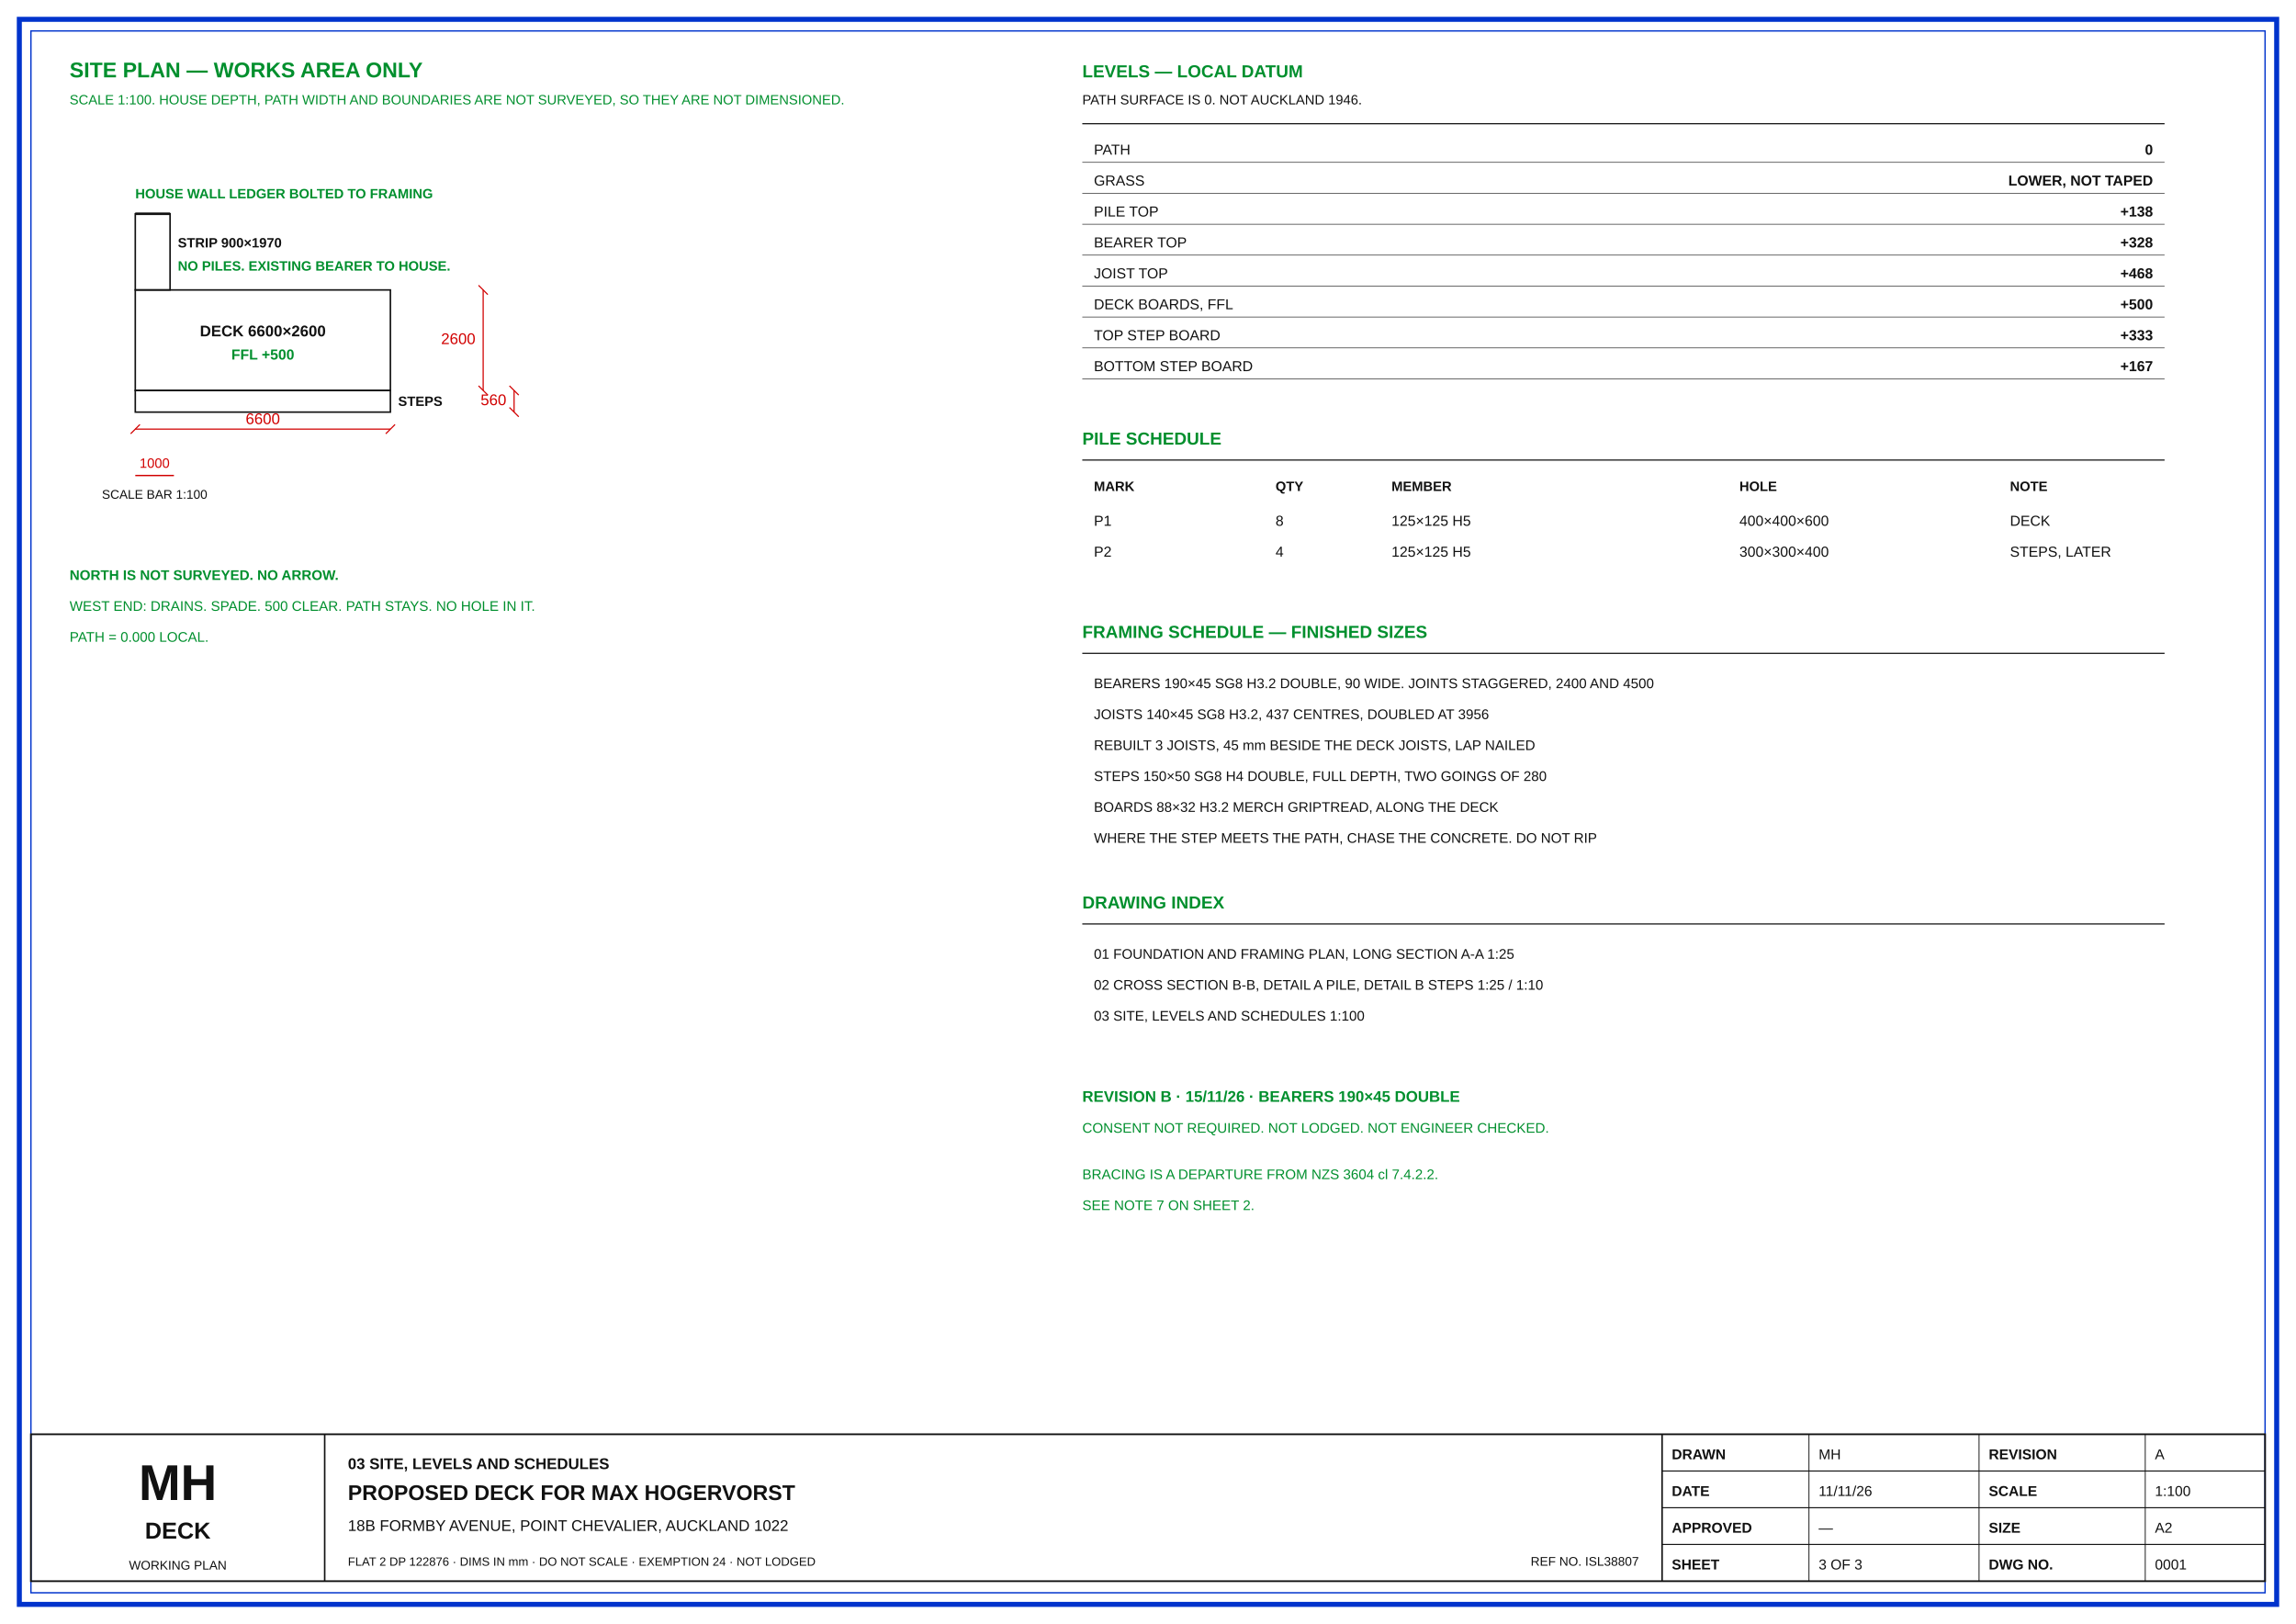
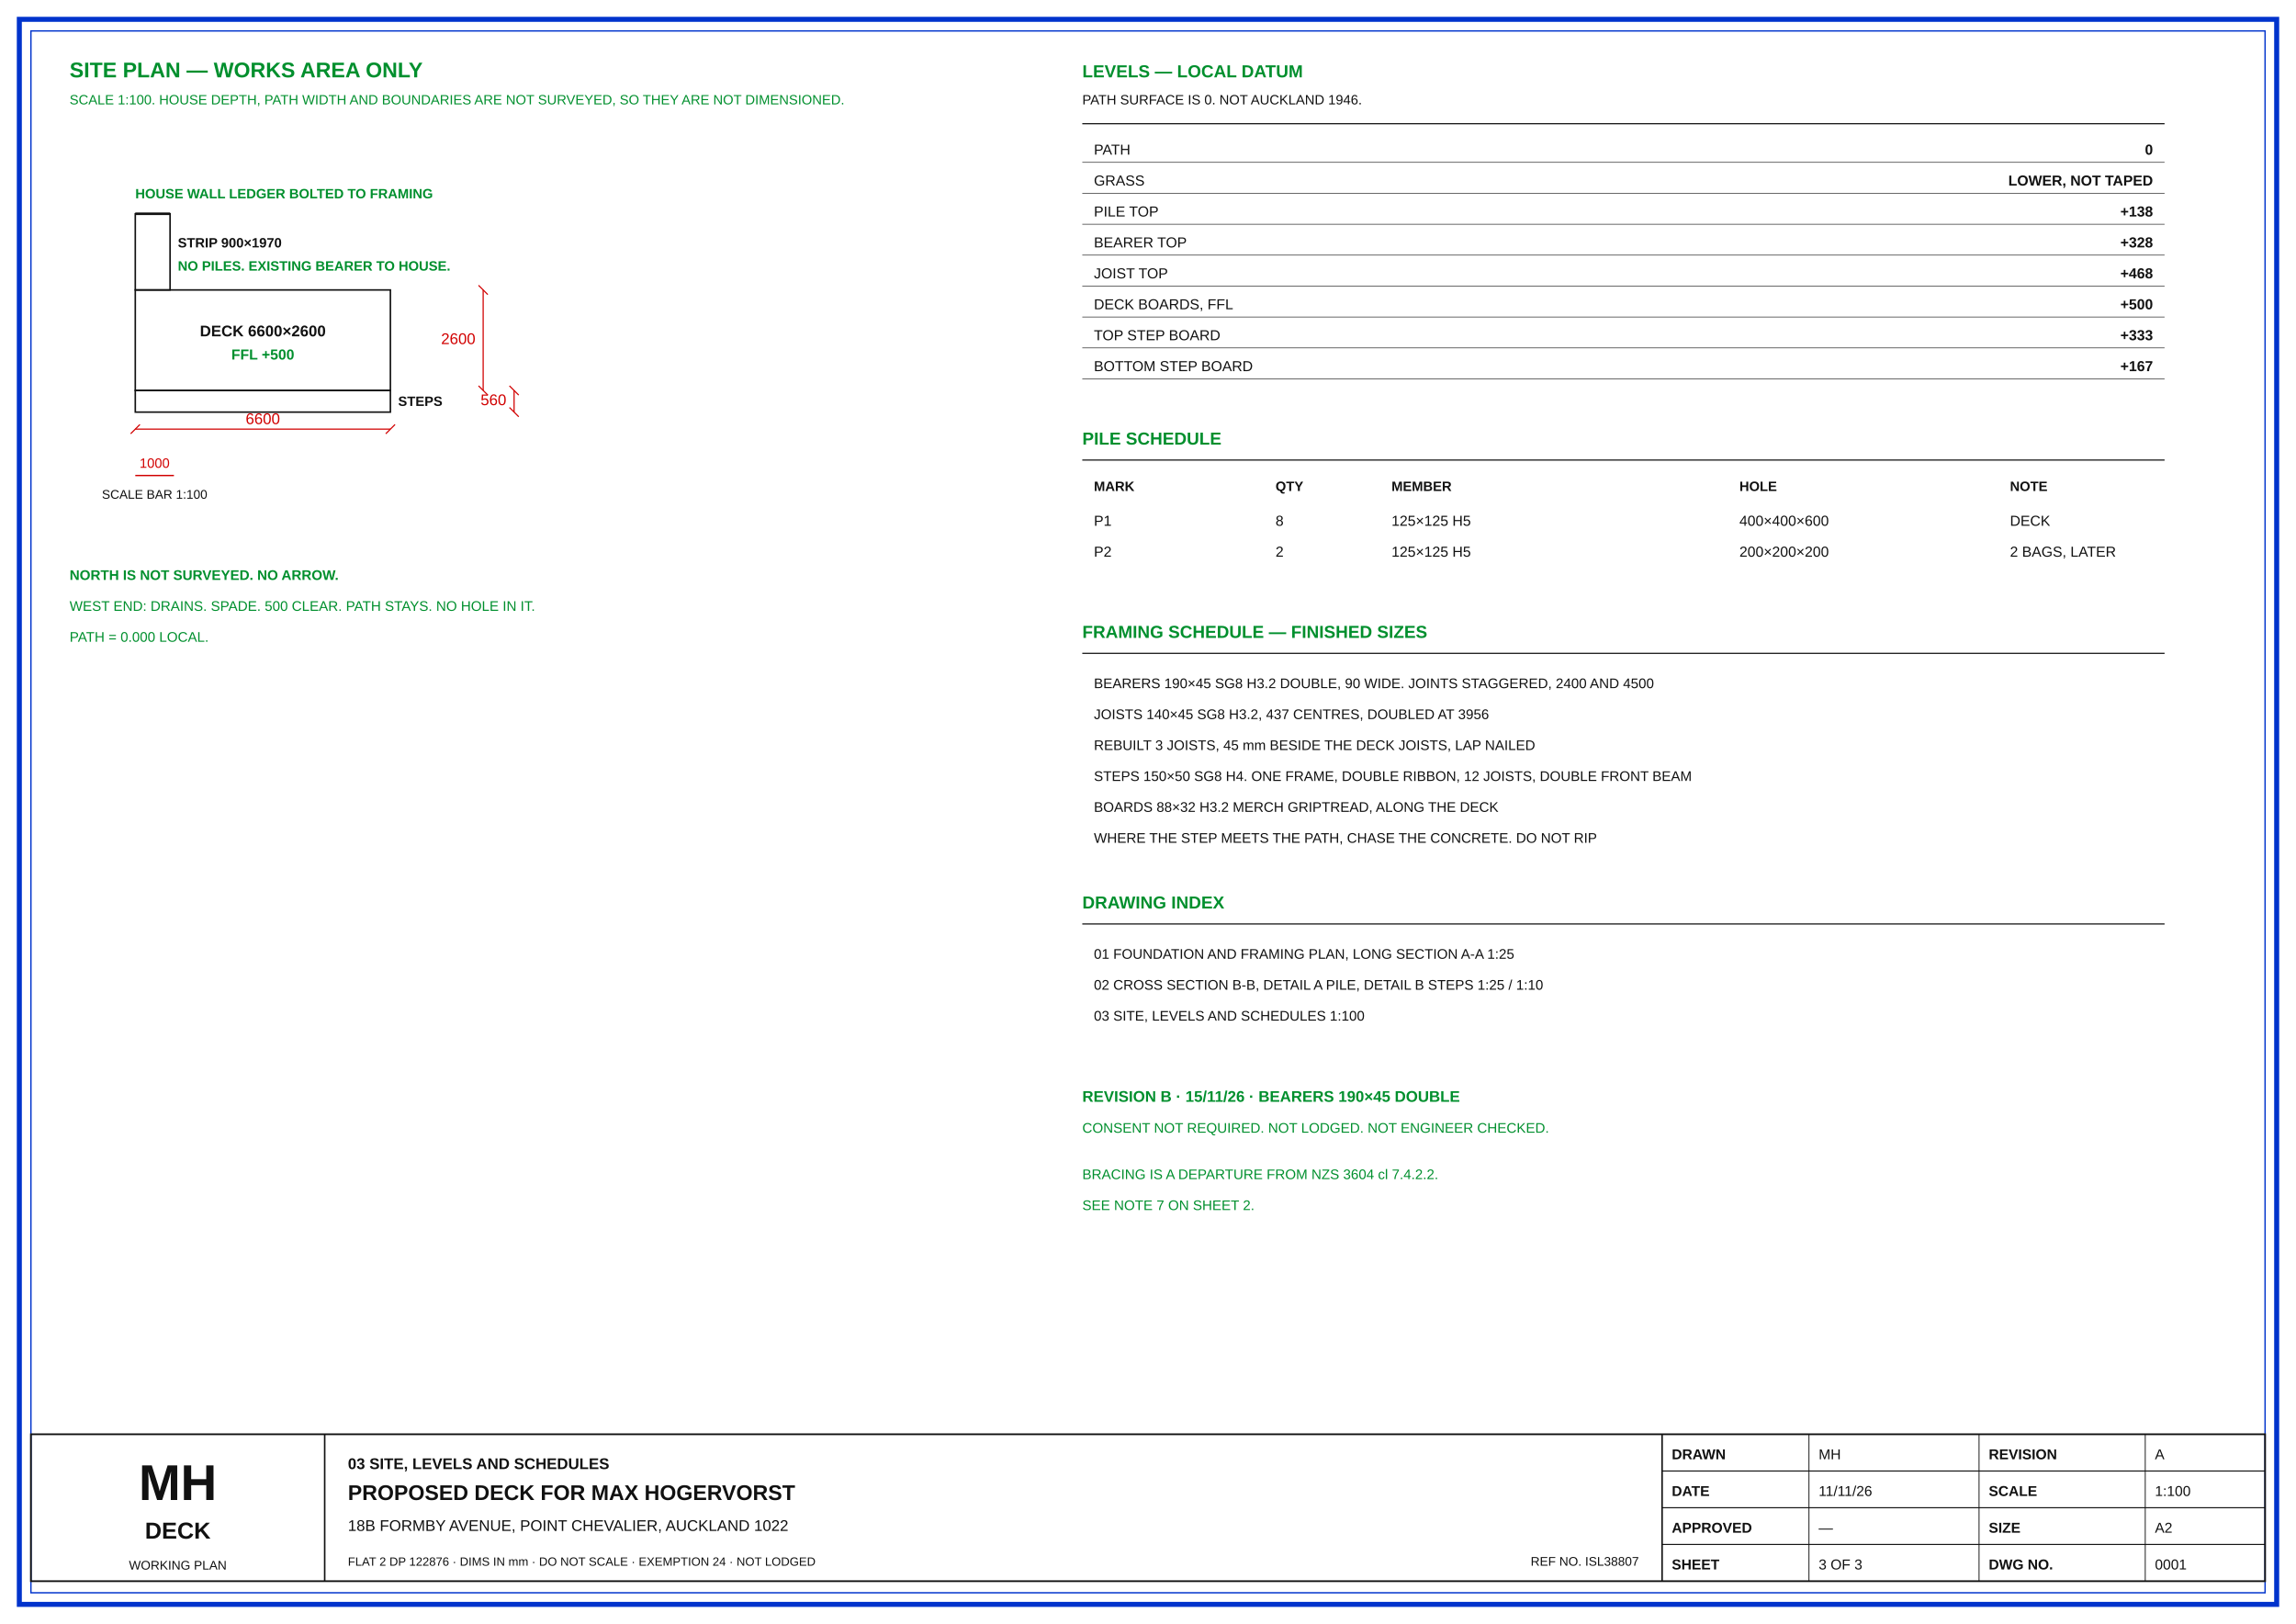
<svg xmlns="http://www.w3.org/2000/svg" viewBox="0 0 1188 840" role="img" aria-label="Sheet 3. Site of the works, levels and schedules. Ref ISL38807. Consent exempt, not lodged. Boundaries not surveyed.">
  <style>text{font-family:Arial,Helvetica,sans-serif}</style>
  <rect x="10.00" y="10.00" width="1168.00" height="820.00" fill="none" stroke="#0033cc" stroke-width="2.6" />
  <rect x="16.00" y="16.00" width="1156.00" height="808.00" fill="none" stroke="#0033cc" stroke-width="0.7" />
  <rect x="16.00" y="742.00" width="1156.00" height="76.00" fill="none" stroke="#111111" stroke-width="0.9" />
  <line x1="168.00" y1="742.00" x2="168.00" y2="818.00" stroke="#111111" stroke-width="0.8" fill="none" />
  <line x1="860.00" y1="742.00" x2="860.00" y2="818.00" stroke="#111111" stroke-width="0.8" fill="none" />
  <text x="92.00" y="776.00" font-size="26" font-weight="700" text-anchor="middle" fill="#111111">MH</text>
  <text x="92.00" y="796.00" font-size="12" font-weight="700" text-anchor="middle" fill="#111111">DECK</text>
  <text x="92.00" y="812.00" font-size="6.5" font-weight="500" text-anchor="middle" fill="#111111">WORKING PLAN</text>
  <text x="180.00" y="760.00" font-size="8" font-weight="700" text-anchor="start" fill="#111111">03  SITE, LEVELS AND SCHEDULES</text>
  <text x="180.00" y="776.00" font-size="11" font-weight="700" text-anchor="start" fill="#111111">PROPOSED DECK FOR MAX HOGERVORST</text>
  <text x="180.00" y="792.00" font-size="8" font-weight="500" text-anchor="start" fill="#111111">18B FORMBY AVENUE, POINT CHEVALIER, AUCKLAND 1022</text>
  <text x="180.00" y="810.00" font-size="6.2" font-weight="400" text-anchor="start" fill="#111111">FLAT 2 DP 122876 · DIMS IN mm · DO NOT SCALE · EXEMPTION 24 · NOT LODGED</text>
  <line x1="936.00" y1="742.00" x2="936.00" y2="761.00" stroke="#111111" stroke-width="0.45" fill="none" />
  <line x1="1024.00" y1="742.00" x2="1024.00" y2="761.00" stroke="#111111" stroke-width="0.45" fill="none" />
  <line x1="1110.00" y1="742.00" x2="1110.00" y2="761.00" stroke="#111111" stroke-width="0.45" fill="none" />
  <text x="865.00" y="754.92" font-size="7.4" font-weight="650" text-anchor="start" fill="#111111">DRAWN</text>
  <text x="941.00" y="754.92" font-size="7.4" font-weight="500" text-anchor="start" fill="#111111">MH</text>
  <text x="1029.00" y="754.92" font-size="7.4" font-weight="650" text-anchor="start" fill="#111111">REVISION</text>
  <text x="1115.00" y="754.92" font-size="7.4" font-weight="500" text-anchor="start" fill="#111111">A</text>
  <line x1="860.00" y1="761.00" x2="1172.00" y2="761.00" stroke="#111111" stroke-width="0.55" fill="none" />
  <line x1="936.00" y1="761.00" x2="936.00" y2="780.00" stroke="#111111" stroke-width="0.45" fill="none" />
  <line x1="1024.00" y1="761.00" x2="1024.00" y2="780.00" stroke="#111111" stroke-width="0.45" fill="none" />
  <line x1="1110.00" y1="761.00" x2="1110.00" y2="780.00" stroke="#111111" stroke-width="0.45" fill="none" />
  <text x="865.00" y="773.92" font-size="7.4" font-weight="650" text-anchor="start" fill="#111111">DATE</text>
  <text x="941.00" y="773.92" font-size="7.4" font-weight="500" text-anchor="start" fill="#111111">11/11/26</text>
  <text x="1029.00" y="773.92" font-size="7.4" font-weight="650" text-anchor="start" fill="#111111">SCALE</text>
  <text x="1115.00" y="773.92" font-size="7.4" font-weight="500" text-anchor="start" fill="#111111">1:100</text>
  <line x1="860.00" y1="780.00" x2="1172.00" y2="780.00" stroke="#111111" stroke-width="0.55" fill="none" />
  <line x1="936.00" y1="780.00" x2="936.00" y2="799.00" stroke="#111111" stroke-width="0.45" fill="none" />
  <line x1="1024.00" y1="780.00" x2="1024.00" y2="799.00" stroke="#111111" stroke-width="0.45" fill="none" />
  <line x1="1110.00" y1="780.00" x2="1110.00" y2="799.00" stroke="#111111" stroke-width="0.45" fill="none" />
  <text x="865.00" y="792.92" font-size="7.4" font-weight="650" text-anchor="start" fill="#111111">APPROVED</text>
  <text x="941.00" y="792.92" font-size="7.4" font-weight="500" text-anchor="start" fill="#111111">—</text>
  <text x="1029.00" y="792.92" font-size="7.4" font-weight="650" text-anchor="start" fill="#111111">SIZE</text>
  <text x="1115.00" y="792.92" font-size="7.4" font-weight="500" text-anchor="start" fill="#111111">A2</text>
  <line x1="860.00" y1="799.00" x2="1172.00" y2="799.00" stroke="#111111" stroke-width="0.55" fill="none" />
  <line x1="936.00" y1="799.00" x2="936.00" y2="818.00" stroke="#111111" stroke-width="0.45" fill="none" />
  <line x1="1024.00" y1="799.00" x2="1024.00" y2="818.00" stroke="#111111" stroke-width="0.45" fill="none" />
  <line x1="1110.00" y1="799.00" x2="1110.00" y2="818.00" stroke="#111111" stroke-width="0.45" fill="none" />
  <text x="865.00" y="811.92" font-size="7.4" font-weight="650" text-anchor="start" fill="#111111">SHEET</text>
  <text x="941.00" y="811.92" font-size="7.4" font-weight="500" text-anchor="start" fill="#111111">3 OF 3</text>
  <text x="1029.00" y="811.92" font-size="7.4" font-weight="650" text-anchor="start" fill="#111111">DWG NO.</text>
  <text x="1115.00" y="811.92" font-size="7.4" font-weight="500" text-anchor="start" fill="#111111">0001</text>
  <text x="848.00" y="810.00" font-size="6.5" font-weight="500" text-anchor="end" fill="#111111">REF NO. ISL38807</text>
  <text x="36.00" y="40.00" font-size="11" font-weight="700" text-anchor="start" fill="#008f2d">SITE PLAN — WORKS AREA ONLY</text>
  <text x="36.00" y="54.00" font-size="7" font-weight="500" text-anchor="start" fill="#008f2d">SCALE 1:100. HOUSE DEPTH, PATH WIDTH AND BOUNDARIES ARE NOT SURVEYED, SO THEY ARE NOT DIMENSIONED.</text>
  <line x1="70.00" y1="110.60" x2="88.00" y2="110.60" stroke="#111111" stroke-width="1.3" fill="none" />
  <text x="70.00" y="102.60" font-size="7" font-weight="600" text-anchor="start" fill="#008f2d">HOUSE WALL  LEDGER BOLTED TO FRAMING</text>
  <rect x="70.00" y="110.60" width="18.00" height="39.40" fill="none" stroke="#111111" stroke-width="0.8" />
  <text x="92.00" y="128.00" font-size="7" font-weight="600" text-anchor="start" fill="#111111">STRIP 900×1970</text>
  <text x="92.00" y="140.00" font-size="7" font-weight="600" text-anchor="start" fill="#008f2d">NO PILES. EXISTING BEARER TO HOUSE.</text>
  <rect x="70.00" y="150.00" width="132.00" height="52.00" fill="none" stroke="#111111" stroke-width="0.8" />
  <text x="136.00" y="174.00" font-size="8" font-weight="700" text-anchor="middle" fill="#111111">DECK 6600×2600</text>
  <text x="136.00" y="186.00" font-size="7.5" font-weight="600" text-anchor="middle" fill="#008f2d">FFL +500</text>
  <rect x="70.00" y="202.00" width="132.00" height="11.20" fill="none" stroke="#111111" stroke-width="0.8" />
  <text x="206.00" y="210.00" font-size="7" font-weight="600" text-anchor="start" fill="#111111">STEPS</text>
  <line x1="70.00" y1="222.00" x2="202.00" y2="222.00" stroke="#d10000" stroke-width="0.6" fill="none" />
  <line x1="67.60" y1="224.40" x2="72.40" y2="219.60" stroke="#d10000" stroke-width="0.6" fill="none" />
  <line x1="199.60" y1="224.40" x2="204.40" y2="219.60" stroke="#d10000" stroke-width="0.6" fill="none" />
  <text x="136.00" y="219.40" font-size="8" font-weight="500" text-anchor="middle" fill="#d10000">6600</text>
  <line x1="250.00" y1="150.00" x2="250.00" y2="202.00" stroke="#d10000" stroke-width="0.6" fill="none" />
  <line x1="247.60" y1="147.60" x2="252.40" y2="152.40" stroke="#d10000" stroke-width="0.6" fill="none" />
  <line x1="247.60" y1="199.60" x2="252.40" y2="204.40" stroke="#d10000" stroke-width="0.6" fill="none" />
  <text x="246.00" y="178.00" font-size="8" font-weight="500" text-anchor="end" fill="#d10000">2600</text>
  <line x1="266.00" y1="202.00" x2="266.00" y2="213.20" stroke="#d10000" stroke-width="0.6" fill="none" />
  <line x1="263.60" y1="199.60" x2="268.40" y2="204.40" stroke="#d10000" stroke-width="0.6" fill="none" />
  <line x1="263.60" y1="210.80" x2="268.40" y2="215.60" stroke="#d10000" stroke-width="0.6" fill="none" />
  <text x="262.00" y="209.60" font-size="8" font-weight="500" text-anchor="end" fill="#d10000">560</text>
  <line x1="70.00" y1="246.00" x2="90.00" y2="246.00" stroke="#d10000" stroke-width="0.7" fill="none" />
  <text x="80.00" y="242.00" font-size="7" font-weight="500" text-anchor="middle" fill="#d10000">1000</text>
  <text x="80.00" y="258.00" font-size="6.5" font-weight="500" text-anchor="middle" fill="#111111">SCALE BAR 1:100</text>
  <text x="36.00" y="300.00" font-size="7.2" font-weight="600" text-anchor="start" fill="#008f2d">NORTH IS NOT SURVEYED. NO ARROW.</text>
  <text x="36.00" y="316.00" font-size="7.2" font-weight="500" text-anchor="start" fill="#008f2d">WEST END: DRAINS. SPADE. 500 CLEAR. PATH STAYS. NO HOLE IN IT.</text>
  <text x="36.00" y="332.00" font-size="7.2" font-weight="500" text-anchor="start" fill="#008f2d">PATH = 0.000 LOCAL.</text>
  <text x="560.00" y="40.00" font-size="9" font-weight="700" text-anchor="start" fill="#008f2d">LEVELS — LOCAL DATUM</text>
  <text x="560.00" y="54.00" font-size="7" font-weight="500" text-anchor="start" fill="#111111">PATH SURFACE IS 0. NOT AUCKLAND 1946.</text>
  <line x1="560.00" y1="64.00" x2="1120.00" y2="64.00" stroke="#111111" stroke-width="0.6" fill="none" />
  <text x="566.00" y="80.00" font-size="7.5" font-weight="500" text-anchor="start" fill="#111111">PATH</text>
  <text x="1114.00" y="80.00" font-size="7.5" font-weight="600" text-anchor="end" fill="#111111">0</text>
  <line x1="560.00" y1="84.00" x2="1120.00" y2="84.00" stroke="#111111" stroke-width="0.3" fill="none" />
  <text x="566.00" y="96.00" font-size="7.5" font-weight="500" text-anchor="start" fill="#111111">GRASS</text>
  <text x="1114.00" y="96.00" font-size="7.5" font-weight="600" text-anchor="end" fill="#111111">LOWER, NOT TAPED</text>
  <line x1="560.00" y1="100.00" x2="1120.00" y2="100.00" stroke="#111111" stroke-width="0.3" fill="none" />
  <text x="566.00" y="112.00" font-size="7.5" font-weight="500" text-anchor="start" fill="#111111">PILE TOP</text>
  <text x="1114.00" y="112.00" font-size="7.5" font-weight="600" text-anchor="end" fill="#111111">+138</text>
  <line x1="560.00" y1="116.00" x2="1120.00" y2="116.00" stroke="#111111" stroke-width="0.3" fill="none" />
  <text x="566.00" y="128.00" font-size="7.5" font-weight="500" text-anchor="start" fill="#111111">BEARER TOP</text>
  <text x="1114.00" y="128.00" font-size="7.5" font-weight="600" text-anchor="end" fill="#111111">+328</text>
  <line x1="560.00" y1="132.00" x2="1120.00" y2="132.00" stroke="#111111" stroke-width="0.3" fill="none" />
  <text x="566.00" y="144.00" font-size="7.5" font-weight="500" text-anchor="start" fill="#111111">JOIST TOP</text>
  <text x="1114.00" y="144.00" font-size="7.5" font-weight="600" text-anchor="end" fill="#111111">+468</text>
  <line x1="560.00" y1="148.00" x2="1120.00" y2="148.00" stroke="#111111" stroke-width="0.3" fill="none" />
  <text x="566.00" y="160.00" font-size="7.5" font-weight="500" text-anchor="start" fill="#111111">DECK BOARDS, FFL</text>
  <text x="1114.00" y="160.00" font-size="7.5" font-weight="600" text-anchor="end" fill="#111111">+500</text>
  <line x1="560.00" y1="164.00" x2="1120.00" y2="164.00" stroke="#111111" stroke-width="0.3" fill="none" />
  <text x="566.00" y="176.00" font-size="7.5" font-weight="500" text-anchor="start" fill="#111111">TOP STEP BOARD</text>
  <text x="1114.00" y="176.00" font-size="7.5" font-weight="600" text-anchor="end" fill="#111111">+333</text>
  <line x1="560.00" y1="180.00" x2="1120.00" y2="180.00" stroke="#111111" stroke-width="0.3" fill="none" />
  <text x="566.00" y="192.00" font-size="7.5" font-weight="500" text-anchor="start" fill="#111111">BOTTOM STEP BOARD</text>
  <text x="1114.00" y="192.00" font-size="7.5" font-weight="600" text-anchor="end" fill="#111111">+167</text>
  <line x1="560.00" y1="196.00" x2="1120.00" y2="196.00" stroke="#111111" stroke-width="0.3" fill="none" />
  <text x="560.00" y="230.00" font-size="9" font-weight="700" text-anchor="start" fill="#008f2d">PILE SCHEDULE</text>
  <line x1="560.00" y1="238.00" x2="1120.00" y2="238.00" stroke="#111111" stroke-width="0.6" fill="none" />
  <text x="566.00" y="254.00" font-size="7" font-weight="700" text-anchor="start" fill="#111111">MARK</text>
  <text x="660.00" y="254.00" font-size="7" font-weight="700" text-anchor="start" fill="#111111">QTY</text>
  <text x="720.00" y="254.00" font-size="7" font-weight="700" text-anchor="start" fill="#111111">MEMBER</text>
  <text x="900.00" y="254.00" font-size="7" font-weight="700" text-anchor="start" fill="#111111">HOLE</text>
  <text x="1040.00" y="254.00" font-size="7" font-weight="700" text-anchor="start" fill="#111111">NOTE</text>
  <text x="566.00" y="272.00" font-size="7.5" font-weight="500" text-anchor="start" fill="#111111">P1</text>
  <text x="660.00" y="272.00" font-size="7.5" font-weight="500" text-anchor="start" fill="#111111">8</text>
  <text x="720.00" y="272.00" font-size="7.5" font-weight="500" text-anchor="start" fill="#111111">125×125 H5</text>
  <text x="900.00" y="272.00" font-size="7.5" font-weight="500" text-anchor="start" fill="#111111">400×400×600</text>
  <text x="1040.00" y="272.00" font-size="7.5" font-weight="500" text-anchor="start" fill="#111111">DECK</text>
  <text x="566.00" y="288.00" font-size="7.5" font-weight="500" text-anchor="start" fill="#111111">P2</text>
-   <text x="660.00" y="288.00" font-size="7.5" font-weight="500" text-anchor="start" fill="#111111">4</text>
+   <text x="660.00" y="288.00" font-size="7.5" font-weight="500" text-anchor="start" fill="#111111">2</text>
  <text x="720.00" y="288.00" font-size="7.5" font-weight="500" text-anchor="start" fill="#111111">125×125 H5</text>
-   <text x="900.00" y="288.00" font-size="7.5" font-weight="500" text-anchor="start" fill="#111111">300×300×400</text>
-   <text x="1040.00" y="288.00" font-size="7.5" font-weight="500" text-anchor="start" fill="#111111">STEPS, LATER</text>
+   <text x="900.00" y="288.00" font-size="7.5" font-weight="500" text-anchor="start" fill="#111111">200×200×200</text>
+   <text x="1040.00" y="288.00" font-size="7.5" font-weight="500" text-anchor="start" fill="#111111">2 BAGS, LATER</text>
  <text x="560.00" y="330.00" font-size="9" font-weight="700" text-anchor="start" fill="#008f2d">FRAMING SCHEDULE — FINISHED SIZES</text>
  <line x1="560.00" y1="338.00" x2="1120.00" y2="338.00" stroke="#111111" stroke-width="0.6" fill="none" />
  <text x="566.00" y="356.00" font-size="7.2" font-weight="500" text-anchor="start" fill="#111111">BEARERS  190×45 SG8 H3.2 DOUBLE, 90 WIDE. JOINTS STAGGERED, 2400 AND 4500</text>
  <text x="566.00" y="372.00" font-size="7.2" font-weight="500" text-anchor="start" fill="#111111">JOISTS  140×45 SG8 H3.2, 437 CENTRES, DOUBLED AT 3956</text>
  <text x="566.00" y="388.00" font-size="7.2" font-weight="500" text-anchor="start" fill="#111111">REBUILT  3 JOISTS, 45 mm BESIDE THE DECK JOISTS, LAP NAILED</text>
-   <text x="566.00" y="404.00" font-size="7.2" font-weight="500" text-anchor="start" fill="#111111">STEPS  150×50 SG8 H4 DOUBLE, FULL DEPTH, TWO GOINGS OF 280</text>
+   <text x="566.00" y="404.00" font-size="7.2" font-weight="500" text-anchor="start" fill="#111111">STEPS  150×50 SG8 H4. ONE FRAME, DOUBLE RIBBON, 12 JOISTS, DOUBLE FRONT BEAM</text>
  <text x="566.00" y="420.00" font-size="7.2" font-weight="500" text-anchor="start" fill="#111111">BOARDS  88×32 H3.2 MERCH GRIPTREAD, ALONG THE DECK</text>
  <text x="566.00" y="436.00" font-size="7.2" font-weight="500" text-anchor="start" fill="#111111">WHERE THE STEP MEETS THE PATH, CHASE THE CONCRETE. DO NOT RIP</text>
  <text x="560.00" y="470.00" font-size="9" font-weight="700" text-anchor="start" fill="#008f2d">DRAWING INDEX</text>
  <line x1="560.00" y1="478.00" x2="1120.00" y2="478.00" stroke="#111111" stroke-width="0.6" fill="none" />
  <text x="566.00" y="496.00" font-size="7.2" font-weight="500" text-anchor="start" fill="#111111">01  FOUNDATION AND FRAMING PLAN, LONG SECTION A-A   1:25</text>
  <text x="566.00" y="512.00" font-size="7.2" font-weight="500" text-anchor="start" fill="#111111">02  CROSS SECTION B-B, DETAIL A PILE, DETAIL B STEPS  1:25 / 1:10</text>
  <text x="566.00" y="528.00" font-size="7.2" font-weight="500" text-anchor="start" fill="#111111">03  SITE, LEVELS AND SCHEDULES   1:100</text>
  <text x="560.00" y="570.00" font-size="8" font-weight="700" text-anchor="start" fill="#008f2d">REVISION B  ·  15/11/26  ·  BEARERS 190×45 DOUBLE</text>
  <text x="560.00" y="586.00" font-size="7.2" font-weight="500" text-anchor="start" fill="#008f2d">CONSENT NOT REQUIRED. NOT LODGED. NOT ENGINEER CHECKED.</text>
  <text x="560.00" y="610.00" font-size="7.2" font-weight="500" text-anchor="start" fill="#008f2d">BRACING IS A DEPARTURE FROM NZS 3604 cl 7.4.2.2.</text>
  <text x="560.00" y="626.00" font-size="7.2" font-weight="500" text-anchor="start" fill="#008f2d">SEE NOTE 7 ON SHEET 2.</text>
</svg>
